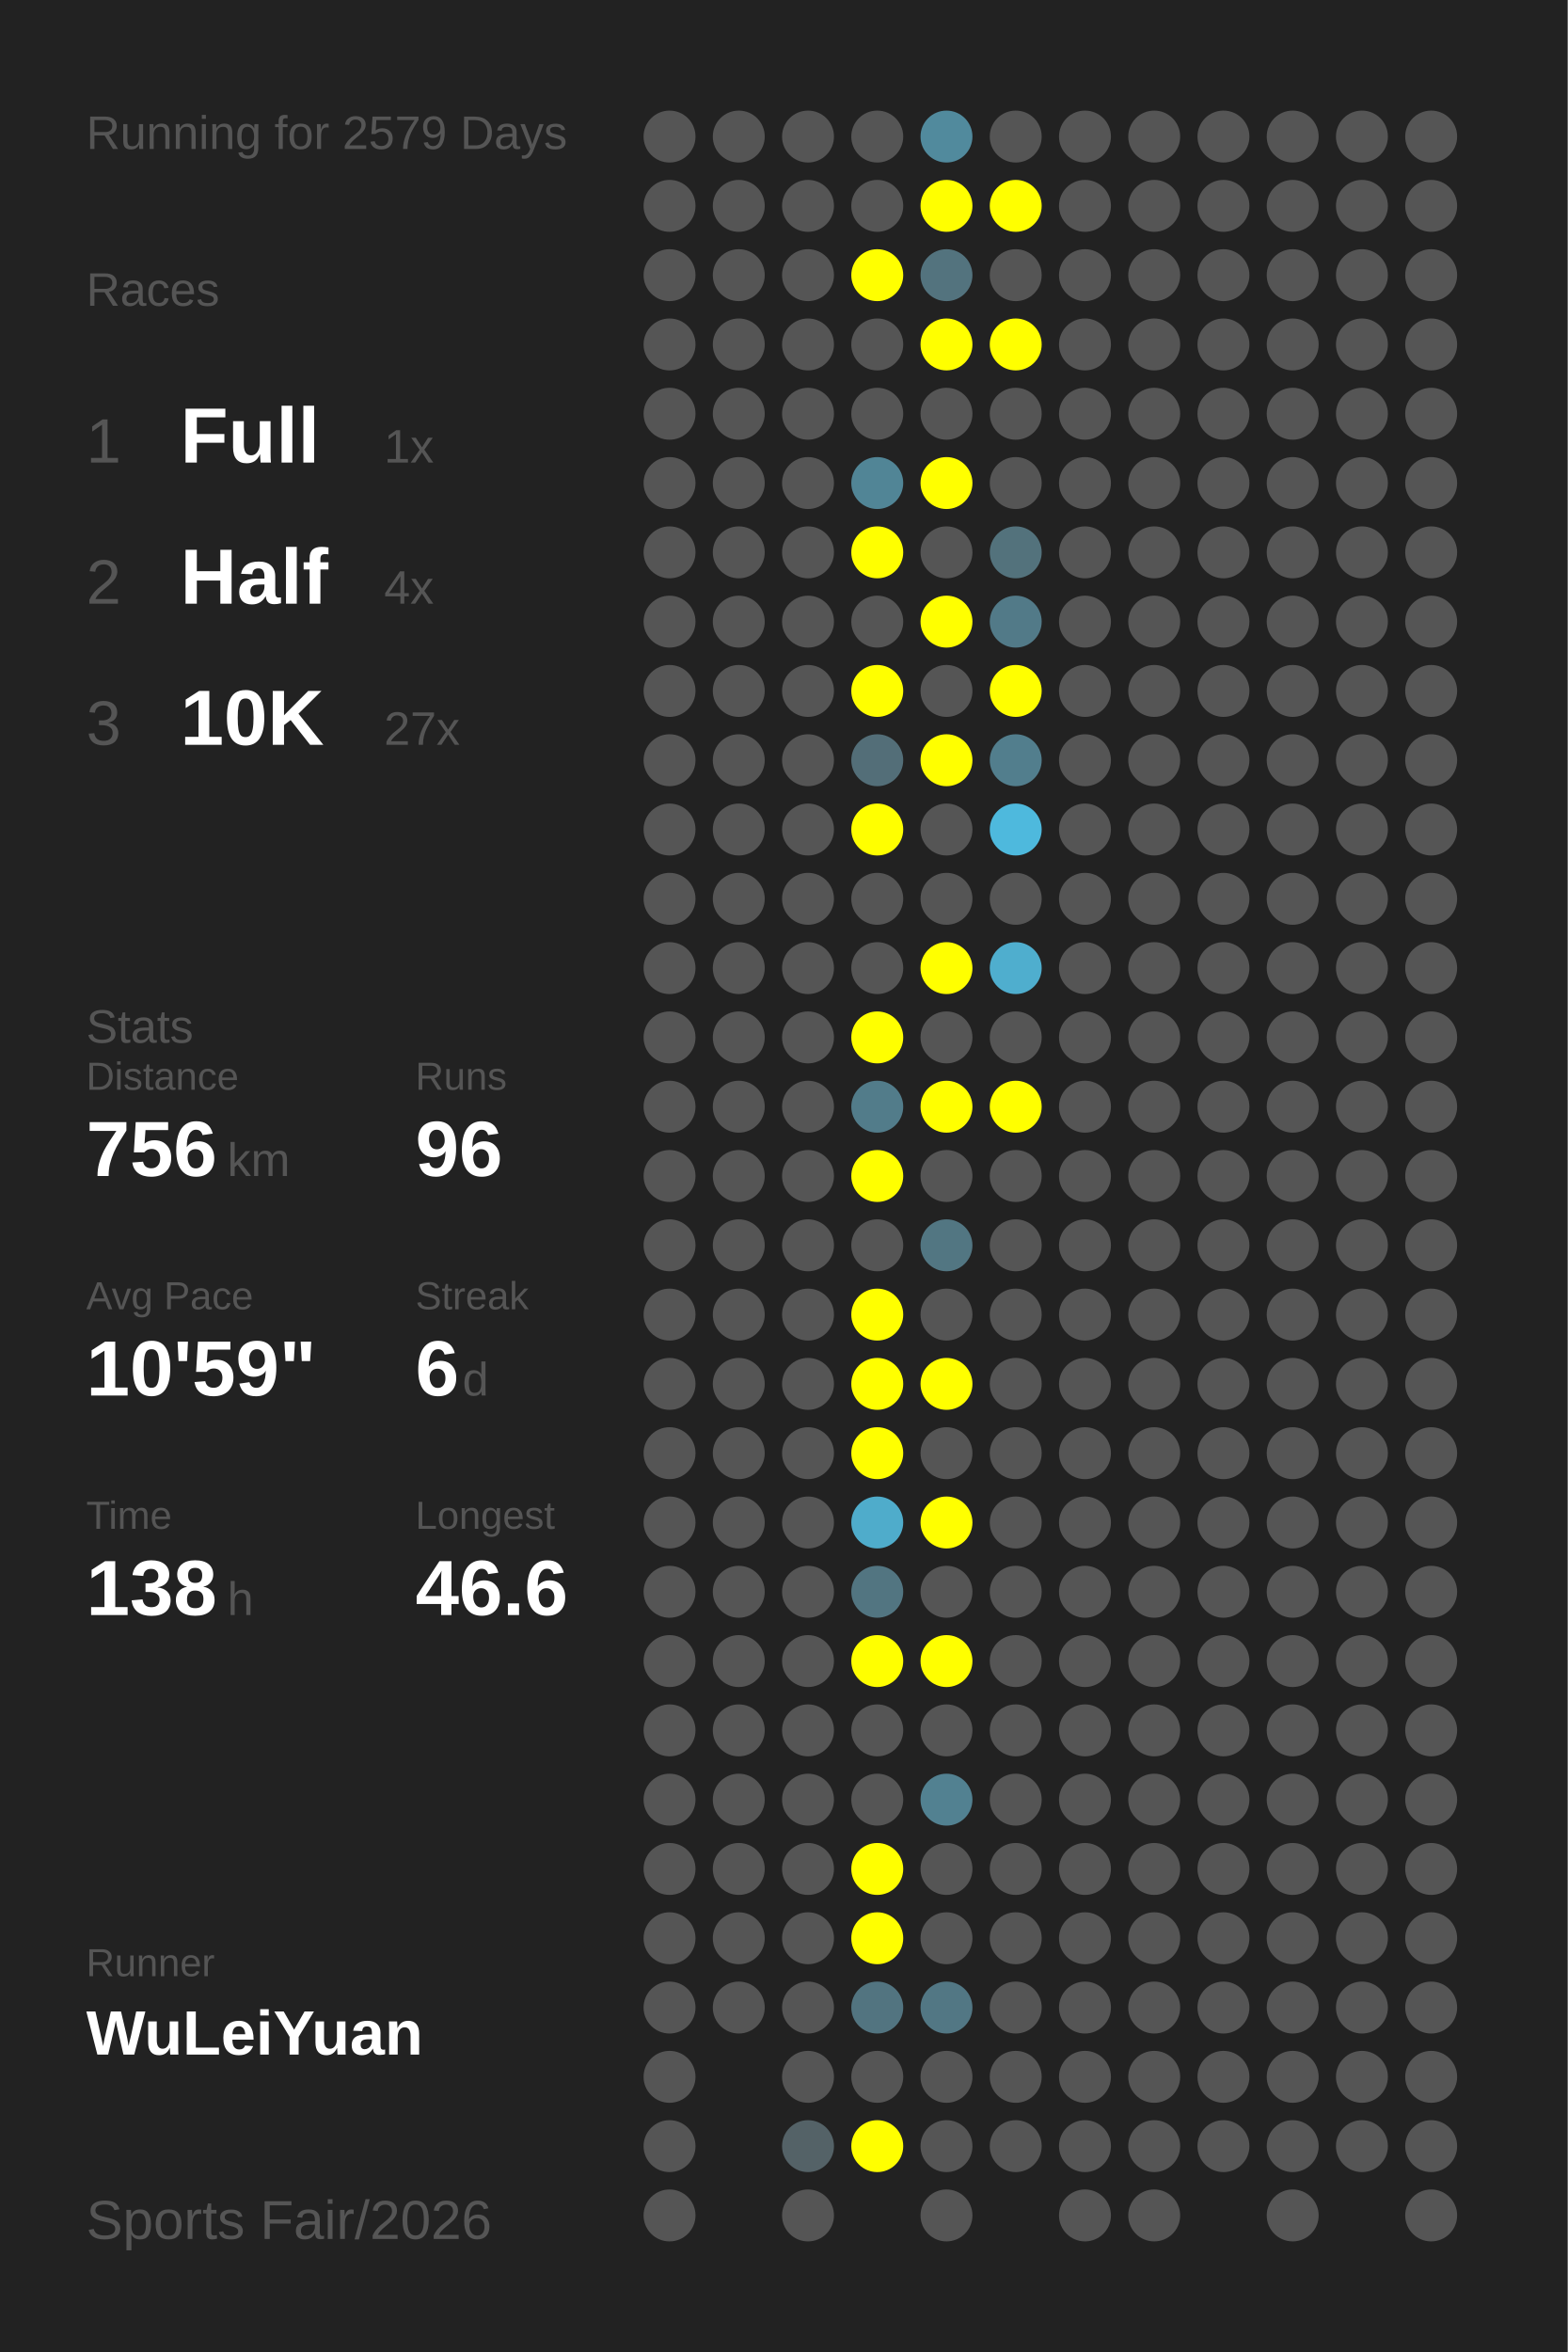
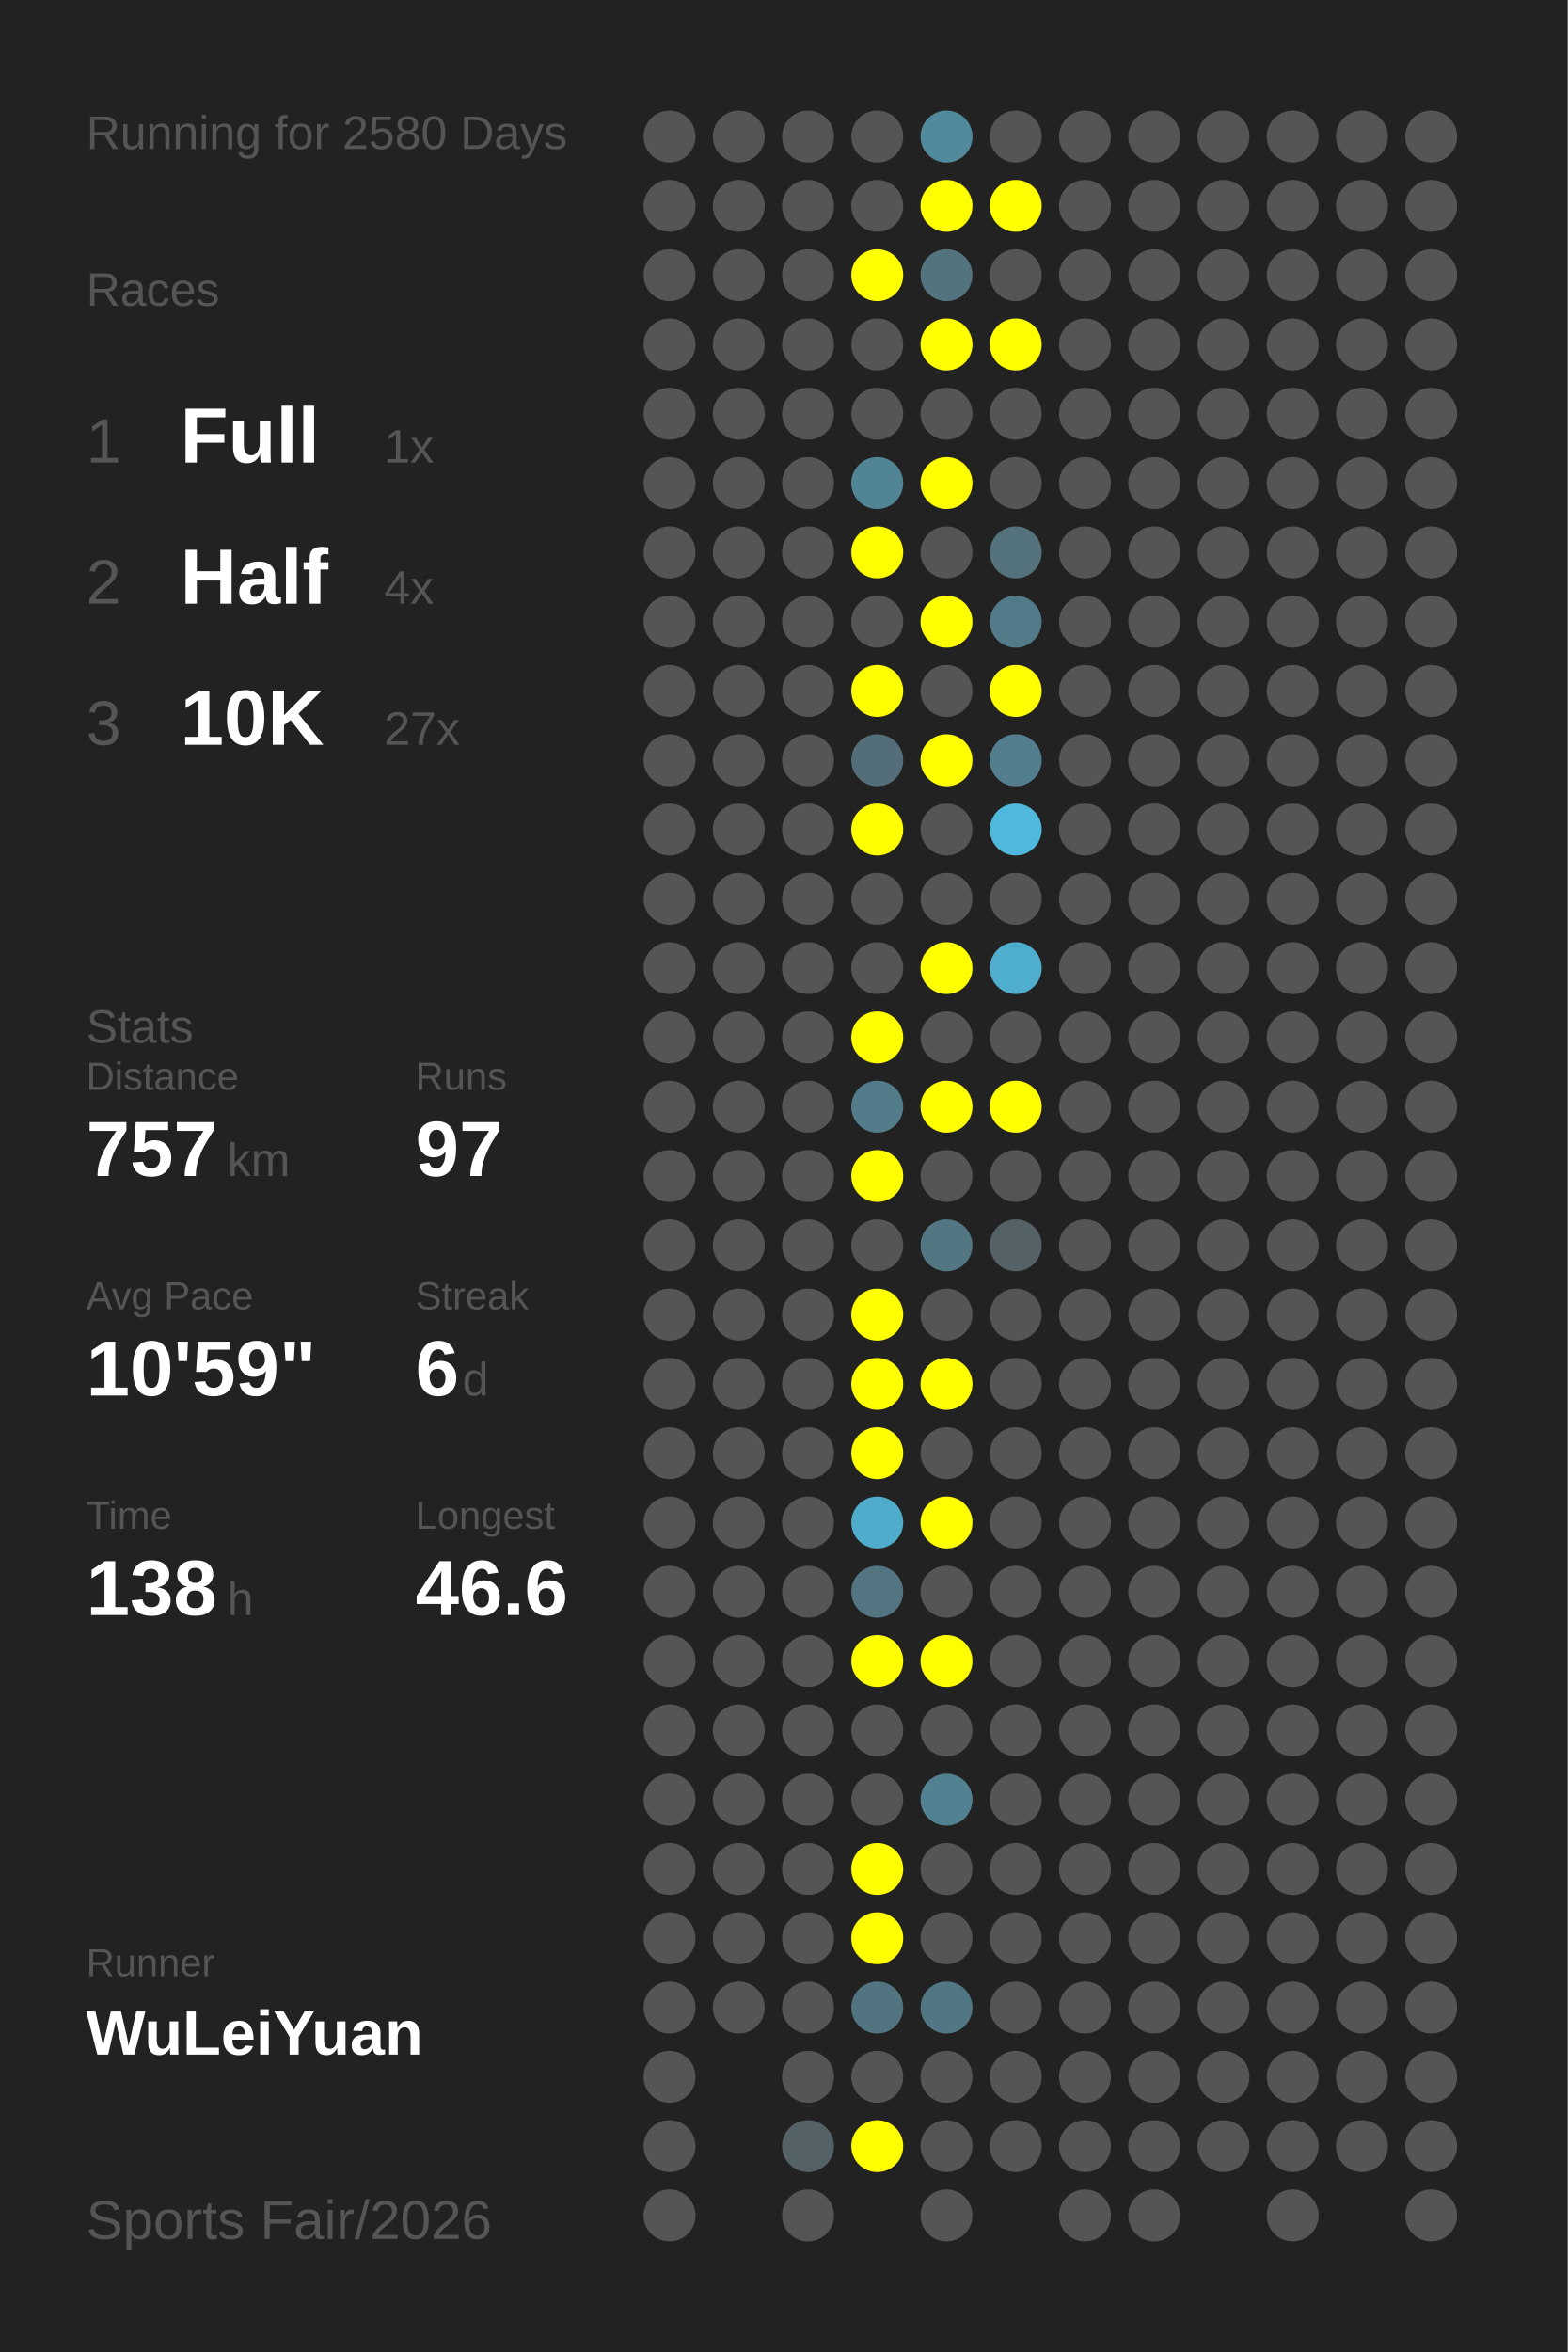
<svg xmlns="http://www.w3.org/2000/svg" baseProfile="full" height="300mm" version="1.1" viewBox="0,0,200,300" width="200mm">
  <defs />
  <rect fill="#222222" height="300" width="200" x="0" y="0" />
-   <text fill="#555555" style="font-size:6px; font-family:Arial;" x="11" y="19">Running for 2579 Days</text>
+   <text fill="#555555" style="font-size:6px; font-family:Arial;" x="11" y="19">Running for 2580 Days</text>
  <text fill="#555555" style="font-size:6px; font-family:Arial;" x="11" y="39">Races</text>
  <text fill="#555555" style="font-size:8px; font-family:Arial;" x="11" y="59">1</text>
  <text fill="#FFFFFF" style="font-size:10px; font-family:Arial; font-weight:bold;" x="23" y="59">Full</text>
  <text fill="#555555" style="font-size:6px; font-family:Arial;" x="49" y="59">1x</text>
  <text fill="#555555" style="font-size:8px; font-family:Arial;" x="11" y="77">2</text>
  <text fill="#FFFFFF" style="font-size:10px; font-family:Arial; font-weight:bold;" x="23" y="77">Half</text>
  <text fill="#555555" style="font-size:6px; font-family:Arial;" x="49" y="77">4x</text>
  <text fill="#555555" style="font-size:8px; font-family:Arial;" x="11" y="95">3</text>
  <text fill="#FFFFFF" style="font-size:10px; font-family:Arial; font-weight:bold;" x="23" y="95">10K</text>
  <text fill="#555555" style="font-size:6px; font-family:Arial;" x="49" y="95">27x</text>
  <text fill="#555555" style="font-size:6px; font-family:Arial;" x="11" y="133">Stats</text>
  <text fill="#555555" style="font-size:5px; font-family:Arial;" x="11" y="139">Distance</text>
-   <text fill="#FFFFFF" style="font-size:10px; font-family:Arial; font-weight:bold;" x="11" y="150">756</text>
+   <text fill="#FFFFFF" style="font-size:10px; font-family:Arial; font-weight:bold;" x="11" y="150">757</text>
  <text fill="#555555" style="font-size:6px; font-family:Arial;" x="29" y="150">km</text>
  <text fill="#555555" style="font-size:5px; font-family:Arial;" x="53" y="139">Runs</text>
-   <text fill="#FFFFFF" style="font-size:10px; font-family:Arial; font-weight:bold;" x="53" y="150">96</text>
+   <text fill="#FFFFFF" style="font-size:10px; font-family:Arial; font-weight:bold;" x="53" y="150">97</text>
  <text fill="#555555" style="font-size:5px; font-family:Arial;" x="11" y="167">Avg Pace</text>
  <text fill="#FFFFFF" style="font-size:10px; font-family:Arial; font-weight:bold;" x="11" y="178">10'59"</text>
  <text fill="#555555" style="font-size:5px; font-family:Arial;" x="53" y="167">Streak</text>
  <text fill="#FFFFFF" style="font-size:10px; font-family:Arial; font-weight:bold;" x="53" y="178">6</text>
  <text fill="#555555" style="font-size:6px; font-family:Arial;" x="59" y="178">d</text>
  <text fill="#555555" style="font-size:5px; font-family:Arial;" x="11" y="195">Time</text>
  <text fill="#FFFFFF" style="font-size:10px; font-family:Arial; font-weight:bold;" x="11" y="206">138</text>
  <text fill="#555555" style="font-size:6px; font-family:Arial;" x="29" y="206">h</text>
  <text fill="#555555" style="font-size:5px; font-family:Arial;" x="53" y="195">Longest</text>
  <text fill="#FFFFFF" style="font-size:10px; font-family:Arial; font-weight:bold;" x="53" y="206">46.6</text>
  <text fill="#555555" style="font-size:5px; font-family:Arial;" x="11" y="252.065">Runner</text>
  <text fill="#FFFFFF" style="font-size:8px; font-family:Arial; font-weight:bold;" x="11" y="262.065">WuLeiYuan</text>
  <text fill="#555555" style="font-size:7px; font-family:Arial;" x="11" y="285.581">Sports Fair/2026</text>
  <circle cx="85.417" cy="17.419" fill="#555555" r="3.312" />
  <circle cx="85.417" cy="26.258" fill="#555555" r="3.312" />
  <circle cx="85.417" cy="35.097" fill="#555555" r="3.312" />
  <circle cx="85.417" cy="43.935" fill="#555555" r="3.312" />
  <circle cx="85.417" cy="52.774" fill="#555555" r="3.312" />
  <circle cx="85.417" cy="61.613" fill="#555555" r="3.312" />
  <circle cx="85.417" cy="70.452" fill="#555555" r="3.312" />
  <circle cx="85.417" cy="79.29" fill="#555555" r="3.312" />
  <circle cx="85.417" cy="88.129" fill="#555555" r="3.312" />
  <circle cx="85.417" cy="96.968" fill="#555555" r="3.312" />
  <circle cx="85.417" cy="105.806" fill="#555555" r="3.312" />
  <circle cx="85.417" cy="114.645" fill="#555555" r="3.312" />
  <circle cx="85.417" cy="123.484" fill="#555555" r="3.312" />
  <circle cx="85.417" cy="132.323" fill="#555555" r="3.312" />
  <circle cx="85.417" cy="141.161" fill="#555555" r="3.312" />
  <circle cx="85.417" cy="150" fill="#555555" r="3.312" />
  <circle cx="85.417" cy="158.839" fill="#555555" r="3.312" />
  <circle cx="85.417" cy="167.677" fill="#555555" r="3.312" />
  <circle cx="85.417" cy="176.516" fill="#555555" r="3.312" />
  <circle cx="85.417" cy="185.355" fill="#555555" r="3.312" />
  <circle cx="85.417" cy="194.194" fill="#555555" r="3.312" />
  <circle cx="85.417" cy="203.032" fill="#555555" r="3.312" />
  <circle cx="85.417" cy="211.871" fill="#555555" r="3.312" />
  <circle cx="85.417" cy="220.71" fill="#555555" r="3.312" />
  <circle cx="85.417" cy="229.548" fill="#555555" r="3.312" />
  <circle cx="85.417" cy="238.387" fill="#555555" r="3.312" />
  <circle cx="85.417" cy="247.226" fill="#555555" r="3.312" />
  <circle cx="85.417" cy="256.065" fill="#555555" r="3.312" />
  <circle cx="85.417" cy="264.903" fill="#555555" r="3.312" />
  <circle cx="85.417" cy="273.742" fill="#555555" r="3.312" />
  <circle cx="85.417" cy="282.581" fill="#555555" r="3.312" />
  <circle cx="94.25" cy="17.419" fill="#555555" r="3.312" />
  <circle cx="94.25" cy="26.258" fill="#555555" r="3.312" />
  <circle cx="94.25" cy="35.097" fill="#555555" r="3.312" />
  <circle cx="94.25" cy="43.935" fill="#555555" r="3.312" />
  <circle cx="94.25" cy="52.774" fill="#555555" r="3.312" />
  <circle cx="94.25" cy="61.613" fill="#555555" r="3.312" />
  <circle cx="94.25" cy="70.452" fill="#555555" r="3.312" />
  <circle cx="94.25" cy="79.29" fill="#555555" r="3.312" />
  <circle cx="94.25" cy="88.129" fill="#555555" r="3.312" />
  <circle cx="94.25" cy="96.968" fill="#555555" r="3.312" />
  <circle cx="94.25" cy="105.806" fill="#555555" r="3.312" />
  <circle cx="94.25" cy="114.645" fill="#555555" r="3.312" />
  <circle cx="94.25" cy="123.484" fill="#555555" r="3.312" />
  <circle cx="94.25" cy="132.323" fill="#555555" r="3.312" />
  <circle cx="94.25" cy="141.161" fill="#555555" r="3.312" />
  <circle cx="94.25" cy="150" fill="#555555" r="3.312" />
  <circle cx="94.25" cy="158.839" fill="#555555" r="3.312" />
  <circle cx="94.25" cy="167.677" fill="#555555" r="3.312" />
  <circle cx="94.25" cy="176.516" fill="#555555" r="3.312" />
  <circle cx="94.25" cy="185.355" fill="#555555" r="3.312" />
  <circle cx="94.25" cy="194.194" fill="#555555" r="3.312" />
  <circle cx="94.25" cy="203.032" fill="#555555" r="3.312" />
  <circle cx="94.25" cy="211.871" fill="#555555" r="3.312" />
  <circle cx="94.25" cy="220.71" fill="#555555" r="3.312" />
  <circle cx="94.25" cy="229.548" fill="#555555" r="3.312" />
  <circle cx="94.25" cy="238.387" fill="#555555" r="3.312" />
  <circle cx="94.25" cy="247.226" fill="#555555" r="3.312" />
  <circle cx="94.25" cy="256.065" fill="#555555" r="3.312" />
  <circle cx="103.083" cy="17.419" fill="#555555" r="3.312" />
  <circle cx="103.083" cy="26.258" fill="#555555" r="3.312" />
  <circle cx="103.083" cy="35.097" fill="#555555" r="3.312" />
  <circle cx="103.083" cy="43.935" fill="#555555" r="3.312" />
  <circle cx="103.083" cy="52.774" fill="#555555" r="3.312" />
  <circle cx="103.083" cy="61.613" fill="#555555" r="3.312" />
  <circle cx="103.083" cy="70.452" fill="#555555" r="3.312" />
  <circle cx="103.083" cy="79.29" fill="#555555" r="3.312" />
  <circle cx="103.083" cy="88.129" fill="#555555" r="3.312" />
  <circle cx="103.083" cy="96.968" fill="#555555" r="3.312" />
  <circle cx="103.083" cy="105.806" fill="#555555" r="3.312" />
  <circle cx="103.083" cy="114.645" fill="#555555" r="3.312" />
  <circle cx="103.083" cy="123.484" fill="#555555" r="3.312" />
  <circle cx="103.083" cy="132.323" fill="#555555" r="3.312" />
  <circle cx="103.083" cy="141.161" fill="#555555" r="3.312" />
  <circle cx="103.083" cy="150" fill="#555555" r="3.312" />
  <circle cx="103.083" cy="158.839" fill="#555555" r="3.312" />
  <circle cx="103.083" cy="167.677" fill="#555555" r="3.312" />
  <circle cx="103.083" cy="176.516" fill="#555555" r="3.312" />
  <circle cx="103.083" cy="185.355" fill="#555555" r="3.312" />
  <circle cx="103.083" cy="194.194" fill="#555555" r="3.312" />
  <circle cx="103.083" cy="203.032" fill="#555555" r="3.312" />
  <circle cx="103.083" cy="211.871" fill="#555555" r="3.312" />
  <circle cx="103.083" cy="220.71" fill="#555555" r="3.312" />
  <circle cx="103.083" cy="229.548" fill="#555555" r="3.312" />
  <circle cx="103.083" cy="238.387" fill="#555555" r="3.312" />
  <circle cx="103.083" cy="247.226" fill="#555555" r="3.312" />
  <circle cx="103.083" cy="256.065" fill="#555555" r="3.312" />
  <circle cx="103.083" cy="264.903" fill="#555555" r="3.312" />
  <circle cx="103.083" cy="273.742" fill="#546267" r="3.312" />
  <circle cx="103.083" cy="282.581" fill="#555555" r="3.312" />
  <circle cx="111.917" cy="17.419" fill="#555555" r="3.312" />
  <circle cx="111.917" cy="26.258" fill="#555555" r="3.312" />
  <circle cx="111.917" cy="35.097" fill="#FFFF00" r="3.312" />
  <circle cx="111.917" cy="43.935" fill="#555555" r="3.312" />
  <circle cx="111.917" cy="52.774" fill="#555555" r="3.312" />
  <circle cx="111.917" cy="61.613" fill="#518596" r="3.312" />
  <circle cx="111.917" cy="70.452" fill="#FFFF00" r="3.312" />
  <circle cx="111.917" cy="79.29" fill="#555555" r="3.312" />
  <circle cx="111.917" cy="88.129" fill="#FFFF00" r="3.312" />
  <circle cx="111.917" cy="96.968" fill="#536e78" r="3.312" />
  <circle cx="111.917" cy="105.806" fill="#FFFF00" r="3.312" />
  <circle cx="111.917" cy="114.645" fill="#555555" r="3.312" />
  <circle cx="111.917" cy="123.484" fill="#555555" r="3.312" />
  <circle cx="111.917" cy="132.323" fill="#FFFF00" r="3.312" />
  <circle cx="111.917" cy="141.161" fill="#527c8a" r="3.312" />
  <circle cx="111.917" cy="150" fill="#FFFF00" r="3.312" />
  <circle cx="111.917" cy="158.839" fill="#555555" r="3.312" />
  <circle cx="111.917" cy="167.677" fill="#FFFF00" r="3.312" />
  <circle cx="111.917" cy="176.516" fill="#FFFF00" r="3.312" />
  <circle cx="111.917" cy="185.355" fill="#FFFF00" r="3.312" />
  <circle cx="111.917" cy="194.194" fill="#4faccb" r="3.312" />
  <circle cx="111.917" cy="203.032" fill="#527581" r="3.312" />
  <circle cx="111.917" cy="211.871" fill="#FFFF00" r="3.312" />
  <circle cx="111.917" cy="220.71" fill="#555555" r="3.312" />
  <circle cx="111.917" cy="229.548" fill="#555555" r="3.312" />
  <circle cx="111.917" cy="238.387" fill="#FFFF00" r="3.312" />
  <circle cx="111.917" cy="247.226" fill="#FFFF00" r="3.312" />
  <circle cx="111.917" cy="256.065" fill="#527480" r="3.312" />
  <circle cx="111.917" cy="264.903" fill="#555555" r="3.312" />
  <circle cx="111.917" cy="273.742" fill="#FFFF00" r="3.312" />
  <circle cx="120.75" cy="17.419" fill="#518a9d" r="3.312" />
  <circle cx="120.75" cy="26.258" fill="#FFFF00" r="3.312" />
  <circle cx="120.75" cy="35.097" fill="#53737e" r="3.312" />
  <circle cx="120.75" cy="43.935" fill="#FFFF00" r="3.312" />
  <circle cx="120.75" cy="52.774" fill="#555555" r="3.312" />
  <circle cx="120.75" cy="61.613" fill="#FFFF00" r="3.312" />
  <circle cx="120.75" cy="70.452" fill="#555555" r="3.312" />
  <circle cx="120.75" cy="79.29" fill="#FFFF00" r="3.312" />
  <circle cx="120.75" cy="88.129" fill="#555555" r="3.312" />
  <circle cx="120.75" cy="96.968" fill="#FFFF00" r="3.312" />
  <circle cx="120.75" cy="105.806" fill="#555555" r="3.312" />
  <circle cx="120.75" cy="114.645" fill="#555555" r="3.312" />
  <circle cx="120.75" cy="123.484" fill="#FFFF00" r="3.312" />
  <circle cx="120.75" cy="132.323" fill="#555555" r="3.312" />
  <circle cx="120.75" cy="141.161" fill="#FFFF00" r="3.312" />
  <circle cx="120.75" cy="150" fill="#555555" r="3.312" />
  <circle cx="120.75" cy="158.839" fill="#527682" r="3.312" />
  <circle cx="120.75" cy="167.677" fill="#555555" r="3.312" />
  <circle cx="120.75" cy="176.516" fill="#FFFF00" r="3.312" />
  <circle cx="120.75" cy="185.355" fill="#555555" r="3.312" />
  <circle cx="120.75" cy="194.194" fill="#FFFF00" r="3.312" />
  <circle cx="120.75" cy="203.032" fill="#555555" r="3.312" />
  <circle cx="120.75" cy="211.871" fill="#FFFF00" r="3.312" />
  <circle cx="120.75" cy="220.71" fill="#555555" r="3.312" />
  <circle cx="120.75" cy="229.548" fill="#528191" r="3.312" />
  <circle cx="120.75" cy="238.387" fill="#555555" r="3.312" />
  <circle cx="120.75" cy="247.226" fill="#555555" r="3.312" />
  <circle cx="120.75" cy="256.065" fill="#527784" r="3.312" />
  <circle cx="120.75" cy="264.903" fill="#555555" r="3.312" />
  <circle cx="120.75" cy="273.742" fill="#555555" r="3.312" />
  <circle cx="120.75" cy="282.581" fill="#555555" r="3.312" />
  <circle cx="129.583" cy="17.419" fill="#555555" r="3.312" />
  <circle cx="129.583" cy="26.258" fill="#FFFF00" r="3.312" />
  <circle cx="129.583" cy="35.097" fill="#555555" r="3.312" />
  <circle cx="129.583" cy="43.935" fill="#FFFF00" r="3.312" />
  <circle cx="129.583" cy="52.774" fill="#555555" r="3.312" />
  <circle cx="129.583" cy="61.613" fill="#555555" r="3.312" />
  <circle cx="129.583" cy="70.452" fill="#53727c" r="3.312" />
  <circle cx="129.583" cy="79.29" fill="#527a88" r="3.312" />
  <circle cx="129.583" cy="88.129" fill="#FFFF00" r="3.312" />
  <circle cx="129.583" cy="96.968" fill="#527e8d" r="3.312" />
  <circle cx="129.583" cy="105.806" fill="#4eb9dd" r="3.312" />
  <circle cx="129.583" cy="114.645" fill="#555555" r="3.312" />
  <circle cx="129.583" cy="123.484" fill="#4faece" r="3.312" />
  <circle cx="129.583" cy="132.323" fill="#555555" r="3.312" />
  <circle cx="129.583" cy="141.161" fill="#FFFF00" r="3.312" />
  <circle cx="129.583" cy="150" fill="#555555" r="3.312" />
-   <circle cx="129.583" cy="158.839" fill="#555555" r="3.312" />
+   <circle cx="129.583" cy="158.839" fill="#546267" r="3.312" />
  <circle cx="129.583" cy="167.677" fill="#555555" r="3.312" />
  <circle cx="129.583" cy="176.516" fill="#555555" r="3.312" />
  <circle cx="129.583" cy="185.355" fill="#555555" r="3.312" />
  <circle cx="129.583" cy="194.194" fill="#555555" r="3.312" />
  <circle cx="129.583" cy="203.032" fill="#555555" r="3.312" />
  <circle cx="129.583" cy="211.871" fill="#555555" r="3.312" />
  <circle cx="129.583" cy="220.71" fill="#555555" r="3.312" />
  <circle cx="129.583" cy="229.548" fill="#555555" r="3.312" />
  <circle cx="129.583" cy="238.387" fill="#555555" r="3.312" />
  <circle cx="129.583" cy="247.226" fill="#555555" r="3.312" />
  <circle cx="129.583" cy="256.065" fill="#555555" r="3.312" />
  <circle cx="129.583" cy="264.903" fill="#555555" r="3.312" />
  <circle cx="129.583" cy="273.742" fill="#555555" r="3.312" />
  <circle cx="138.417" cy="17.419" fill="#555555" r="3.312" />
  <circle cx="138.417" cy="26.258" fill="#555555" r="3.312" />
  <circle cx="138.417" cy="35.097" fill="#555555" r="3.312" />
  <circle cx="138.417" cy="43.935" fill="#555555" r="3.312" />
  <circle cx="138.417" cy="52.774" fill="#555555" r="3.312" />
  <circle cx="138.417" cy="61.613" fill="#555555" r="3.312" />
  <circle cx="138.417" cy="70.452" fill="#555555" r="3.312" />
  <circle cx="138.417" cy="79.29" fill="#555555" r="3.312" />
  <circle cx="138.417" cy="88.129" fill="#555555" r="3.312" />
  <circle cx="138.417" cy="96.968" fill="#555555" r="3.312" />
  <circle cx="138.417" cy="105.806" fill="#555555" r="3.312" />
  <circle cx="138.417" cy="114.645" fill="#555555" r="3.312" />
  <circle cx="138.417" cy="123.484" fill="#555555" r="3.312" />
  <circle cx="138.417" cy="132.323" fill="#555555" r="3.312" />
  <circle cx="138.417" cy="141.161" fill="#555555" r="3.312" />
  <circle cx="138.417" cy="150" fill="#555555" r="3.312" />
  <circle cx="138.417" cy="158.839" fill="#555555" r="3.312" />
  <circle cx="138.417" cy="167.677" fill="#555555" r="3.312" />
  <circle cx="138.417" cy="176.516" fill="#555555" r="3.312" />
  <circle cx="138.417" cy="185.355" fill="#555555" r="3.312" />
  <circle cx="138.417" cy="194.194" fill="#555555" r="3.312" />
  <circle cx="138.417" cy="203.032" fill="#555555" r="3.312" />
  <circle cx="138.417" cy="211.871" fill="#555555" r="3.312" />
  <circle cx="138.417" cy="220.71" fill="#555555" r="3.312" />
  <circle cx="138.417" cy="229.548" fill="#555555" r="3.312" />
  <circle cx="138.417" cy="238.387" fill="#555555" r="3.312" />
  <circle cx="138.417" cy="247.226" fill="#555555" r="3.312" />
  <circle cx="138.417" cy="256.065" fill="#555555" r="3.312" />
  <circle cx="138.417" cy="264.903" fill="#555555" r="3.312" />
  <circle cx="138.417" cy="273.742" fill="#555555" r="3.312" />
  <circle cx="138.417" cy="282.581" fill="#555555" r="3.312" />
  <circle cx="147.25" cy="17.419" fill="#555555" r="3.312" />
  <circle cx="147.25" cy="26.258" fill="#555555" r="3.312" />
  <circle cx="147.25" cy="35.097" fill="#555555" r="3.312" />
  <circle cx="147.25" cy="43.935" fill="#555555" r="3.312" />
  <circle cx="147.25" cy="52.774" fill="#555555" r="3.312" />
  <circle cx="147.25" cy="61.613" fill="#555555" r="3.312" />
  <circle cx="147.25" cy="70.452" fill="#555555" r="3.312" />
  <circle cx="147.25" cy="79.29" fill="#555555" r="3.312" />
  <circle cx="147.25" cy="88.129" fill="#555555" r="3.312" />
  <circle cx="147.25" cy="96.968" fill="#555555" r="3.312" />
  <circle cx="147.25" cy="105.806" fill="#555555" r="3.312" />
  <circle cx="147.25" cy="114.645" fill="#555555" r="3.312" />
  <circle cx="147.25" cy="123.484" fill="#555555" r="3.312" />
  <circle cx="147.25" cy="132.323" fill="#555555" r="3.312" />
  <circle cx="147.25" cy="141.161" fill="#555555" r="3.312" />
  <circle cx="147.25" cy="150" fill="#555555" r="3.312" />
  <circle cx="147.25" cy="158.839" fill="#555555" r="3.312" />
  <circle cx="147.25" cy="167.677" fill="#555555" r="3.312" />
  <circle cx="147.25" cy="176.516" fill="#555555" r="3.312" />
  <circle cx="147.25" cy="185.355" fill="#555555" r="3.312" />
  <circle cx="147.25" cy="194.194" fill="#555555" r="3.312" />
  <circle cx="147.25" cy="203.032" fill="#555555" r="3.312" />
  <circle cx="147.25" cy="211.871" fill="#555555" r="3.312" />
  <circle cx="147.25" cy="220.71" fill="#555555" r="3.312" />
  <circle cx="147.25" cy="229.548" fill="#555555" r="3.312" />
  <circle cx="147.25" cy="238.387" fill="#555555" r="3.312" />
  <circle cx="147.25" cy="247.226" fill="#555555" r="3.312" />
  <circle cx="147.25" cy="256.065" fill="#555555" r="3.312" />
  <circle cx="147.25" cy="264.903" fill="#555555" r="3.312" />
  <circle cx="147.25" cy="273.742" fill="#555555" r="3.312" />
  <circle cx="147.25" cy="282.581" fill="#555555" r="3.312" />
  <circle cx="156.083" cy="17.419" fill="#555555" r="3.312" />
  <circle cx="156.083" cy="26.258" fill="#555555" r="3.312" />
  <circle cx="156.083" cy="35.097" fill="#555555" r="3.312" />
  <circle cx="156.083" cy="43.935" fill="#555555" r="3.312" />
  <circle cx="156.083" cy="52.774" fill="#555555" r="3.312" />
  <circle cx="156.083" cy="61.613" fill="#555555" r="3.312" />
  <circle cx="156.083" cy="70.452" fill="#555555" r="3.312" />
  <circle cx="156.083" cy="79.29" fill="#555555" r="3.312" />
  <circle cx="156.083" cy="88.129" fill="#555555" r="3.312" />
  <circle cx="156.083" cy="96.968" fill="#555555" r="3.312" />
  <circle cx="156.083" cy="105.806" fill="#555555" r="3.312" />
  <circle cx="156.083" cy="114.645" fill="#555555" r="3.312" />
  <circle cx="156.083" cy="123.484" fill="#555555" r="3.312" />
  <circle cx="156.083" cy="132.323" fill="#555555" r="3.312" />
  <circle cx="156.083" cy="141.161" fill="#555555" r="3.312" />
  <circle cx="156.083" cy="150" fill="#555555" r="3.312" />
  <circle cx="156.083" cy="158.839" fill="#555555" r="3.312" />
  <circle cx="156.083" cy="167.677" fill="#555555" r="3.312" />
  <circle cx="156.083" cy="176.516" fill="#555555" r="3.312" />
  <circle cx="156.083" cy="185.355" fill="#555555" r="3.312" />
  <circle cx="156.083" cy="194.194" fill="#555555" r="3.312" />
  <circle cx="156.083" cy="203.032" fill="#555555" r="3.312" />
  <circle cx="156.083" cy="211.871" fill="#555555" r="3.312" />
  <circle cx="156.083" cy="220.71" fill="#555555" r="3.312" />
  <circle cx="156.083" cy="229.548" fill="#555555" r="3.312" />
  <circle cx="156.083" cy="238.387" fill="#555555" r="3.312" />
  <circle cx="156.083" cy="247.226" fill="#555555" r="3.312" />
  <circle cx="156.083" cy="256.065" fill="#555555" r="3.312" />
  <circle cx="156.083" cy="264.903" fill="#555555" r="3.312" />
  <circle cx="156.083" cy="273.742" fill="#555555" r="3.312" />
  <circle cx="164.917" cy="17.419" fill="#555555" r="3.312" />
  <circle cx="164.917" cy="26.258" fill="#555555" r="3.312" />
  <circle cx="164.917" cy="35.097" fill="#555555" r="3.312" />
  <circle cx="164.917" cy="43.935" fill="#555555" r="3.312" />
  <circle cx="164.917" cy="52.774" fill="#555555" r="3.312" />
  <circle cx="164.917" cy="61.613" fill="#555555" r="3.312" />
  <circle cx="164.917" cy="70.452" fill="#555555" r="3.312" />
  <circle cx="164.917" cy="79.29" fill="#555555" r="3.312" />
  <circle cx="164.917" cy="88.129" fill="#555555" r="3.312" />
  <circle cx="164.917" cy="96.968" fill="#555555" r="3.312" />
  <circle cx="164.917" cy="105.806" fill="#555555" r="3.312" />
  <circle cx="164.917" cy="114.645" fill="#555555" r="3.312" />
  <circle cx="164.917" cy="123.484" fill="#555555" r="3.312" />
  <circle cx="164.917" cy="132.323" fill="#555555" r="3.312" />
  <circle cx="164.917" cy="141.161" fill="#555555" r="3.312" />
  <circle cx="164.917" cy="150" fill="#555555" r="3.312" />
  <circle cx="164.917" cy="158.839" fill="#555555" r="3.312" />
  <circle cx="164.917" cy="167.677" fill="#555555" r="3.312" />
  <circle cx="164.917" cy="176.516" fill="#555555" r="3.312" />
  <circle cx="164.917" cy="185.355" fill="#555555" r="3.312" />
  <circle cx="164.917" cy="194.194" fill="#555555" r="3.312" />
  <circle cx="164.917" cy="203.032" fill="#555555" r="3.312" />
  <circle cx="164.917" cy="211.871" fill="#555555" r="3.312" />
  <circle cx="164.917" cy="220.71" fill="#555555" r="3.312" />
  <circle cx="164.917" cy="229.548" fill="#555555" r="3.312" />
  <circle cx="164.917" cy="238.387" fill="#555555" r="3.312" />
  <circle cx="164.917" cy="247.226" fill="#555555" r="3.312" />
  <circle cx="164.917" cy="256.065" fill="#555555" r="3.312" />
  <circle cx="164.917" cy="264.903" fill="#555555" r="3.312" />
  <circle cx="164.917" cy="273.742" fill="#555555" r="3.312" />
  <circle cx="164.917" cy="282.581" fill="#555555" r="3.312" />
  <circle cx="173.75" cy="17.419" fill="#555555" r="3.312" />
  <circle cx="173.75" cy="26.258" fill="#555555" r="3.312" />
  <circle cx="173.75" cy="35.097" fill="#555555" r="3.312" />
  <circle cx="173.75" cy="43.935" fill="#555555" r="3.312" />
  <circle cx="173.75" cy="52.774" fill="#555555" r="3.312" />
  <circle cx="173.75" cy="61.613" fill="#555555" r="3.312" />
  <circle cx="173.75" cy="70.452" fill="#555555" r="3.312" />
  <circle cx="173.75" cy="79.29" fill="#555555" r="3.312" />
  <circle cx="173.75" cy="88.129" fill="#555555" r="3.312" />
  <circle cx="173.75" cy="96.968" fill="#555555" r="3.312" />
  <circle cx="173.75" cy="105.806" fill="#555555" r="3.312" />
  <circle cx="173.75" cy="114.645" fill="#555555" r="3.312" />
  <circle cx="173.75" cy="123.484" fill="#555555" r="3.312" />
  <circle cx="173.75" cy="132.323" fill="#555555" r="3.312" />
  <circle cx="173.75" cy="141.161" fill="#555555" r="3.312" />
  <circle cx="173.75" cy="150" fill="#555555" r="3.312" />
  <circle cx="173.75" cy="158.839" fill="#555555" r="3.312" />
  <circle cx="173.75" cy="167.677" fill="#555555" r="3.312" />
  <circle cx="173.75" cy="176.516" fill="#555555" r="3.312" />
  <circle cx="173.75" cy="185.355" fill="#555555" r="3.312" />
  <circle cx="173.75" cy="194.194" fill="#555555" r="3.312" />
  <circle cx="173.75" cy="203.032" fill="#555555" r="3.312" />
  <circle cx="173.75" cy="211.871" fill="#555555" r="3.312" />
  <circle cx="173.75" cy="220.71" fill="#555555" r="3.312" />
  <circle cx="173.75" cy="229.548" fill="#555555" r="3.312" />
  <circle cx="173.75" cy="238.387" fill="#555555" r="3.312" />
  <circle cx="173.75" cy="247.226" fill="#555555" r="3.312" />
  <circle cx="173.75" cy="256.065" fill="#555555" r="3.312" />
  <circle cx="173.75" cy="264.903" fill="#555555" r="3.312" />
  <circle cx="173.75" cy="273.742" fill="#555555" r="3.312" />
  <circle cx="182.583" cy="17.419" fill="#555555" r="3.312" />
  <circle cx="182.583" cy="26.258" fill="#555555" r="3.312" />
  <circle cx="182.583" cy="35.097" fill="#555555" r="3.312" />
  <circle cx="182.583" cy="43.935" fill="#555555" r="3.312" />
  <circle cx="182.583" cy="52.774" fill="#555555" r="3.312" />
  <circle cx="182.583" cy="61.613" fill="#555555" r="3.312" />
  <circle cx="182.583" cy="70.452" fill="#555555" r="3.312" />
  <circle cx="182.583" cy="79.29" fill="#555555" r="3.312" />
  <circle cx="182.583" cy="88.129" fill="#555555" r="3.312" />
  <circle cx="182.583" cy="96.968" fill="#555555" r="3.312" />
  <circle cx="182.583" cy="105.806" fill="#555555" r="3.312" />
  <circle cx="182.583" cy="114.645" fill="#555555" r="3.312" />
  <circle cx="182.583" cy="123.484" fill="#555555" r="3.312" />
  <circle cx="182.583" cy="132.323" fill="#555555" r="3.312" />
  <circle cx="182.583" cy="141.161" fill="#555555" r="3.312" />
  <circle cx="182.583" cy="150" fill="#555555" r="3.312" />
  <circle cx="182.583" cy="158.839" fill="#555555" r="3.312" />
  <circle cx="182.583" cy="167.677" fill="#555555" r="3.312" />
  <circle cx="182.583" cy="176.516" fill="#555555" r="3.312" />
  <circle cx="182.583" cy="185.355" fill="#555555" r="3.312" />
  <circle cx="182.583" cy="194.194" fill="#555555" r="3.312" />
  <circle cx="182.583" cy="203.032" fill="#555555" r="3.312" />
  <circle cx="182.583" cy="211.871" fill="#555555" r="3.312" />
  <circle cx="182.583" cy="220.71" fill="#555555" r="3.312" />
  <circle cx="182.583" cy="229.548" fill="#555555" r="3.312" />
  <circle cx="182.583" cy="238.387" fill="#555555" r="3.312" />
  <circle cx="182.583" cy="247.226" fill="#555555" r="3.312" />
  <circle cx="182.583" cy="256.065" fill="#555555" r="3.312" />
  <circle cx="182.583" cy="264.903" fill="#555555" r="3.312" />
  <circle cx="182.583" cy="273.742" fill="#555555" r="3.312" />
  <circle cx="182.583" cy="282.581" fill="#555555" r="3.312" />
</svg>
